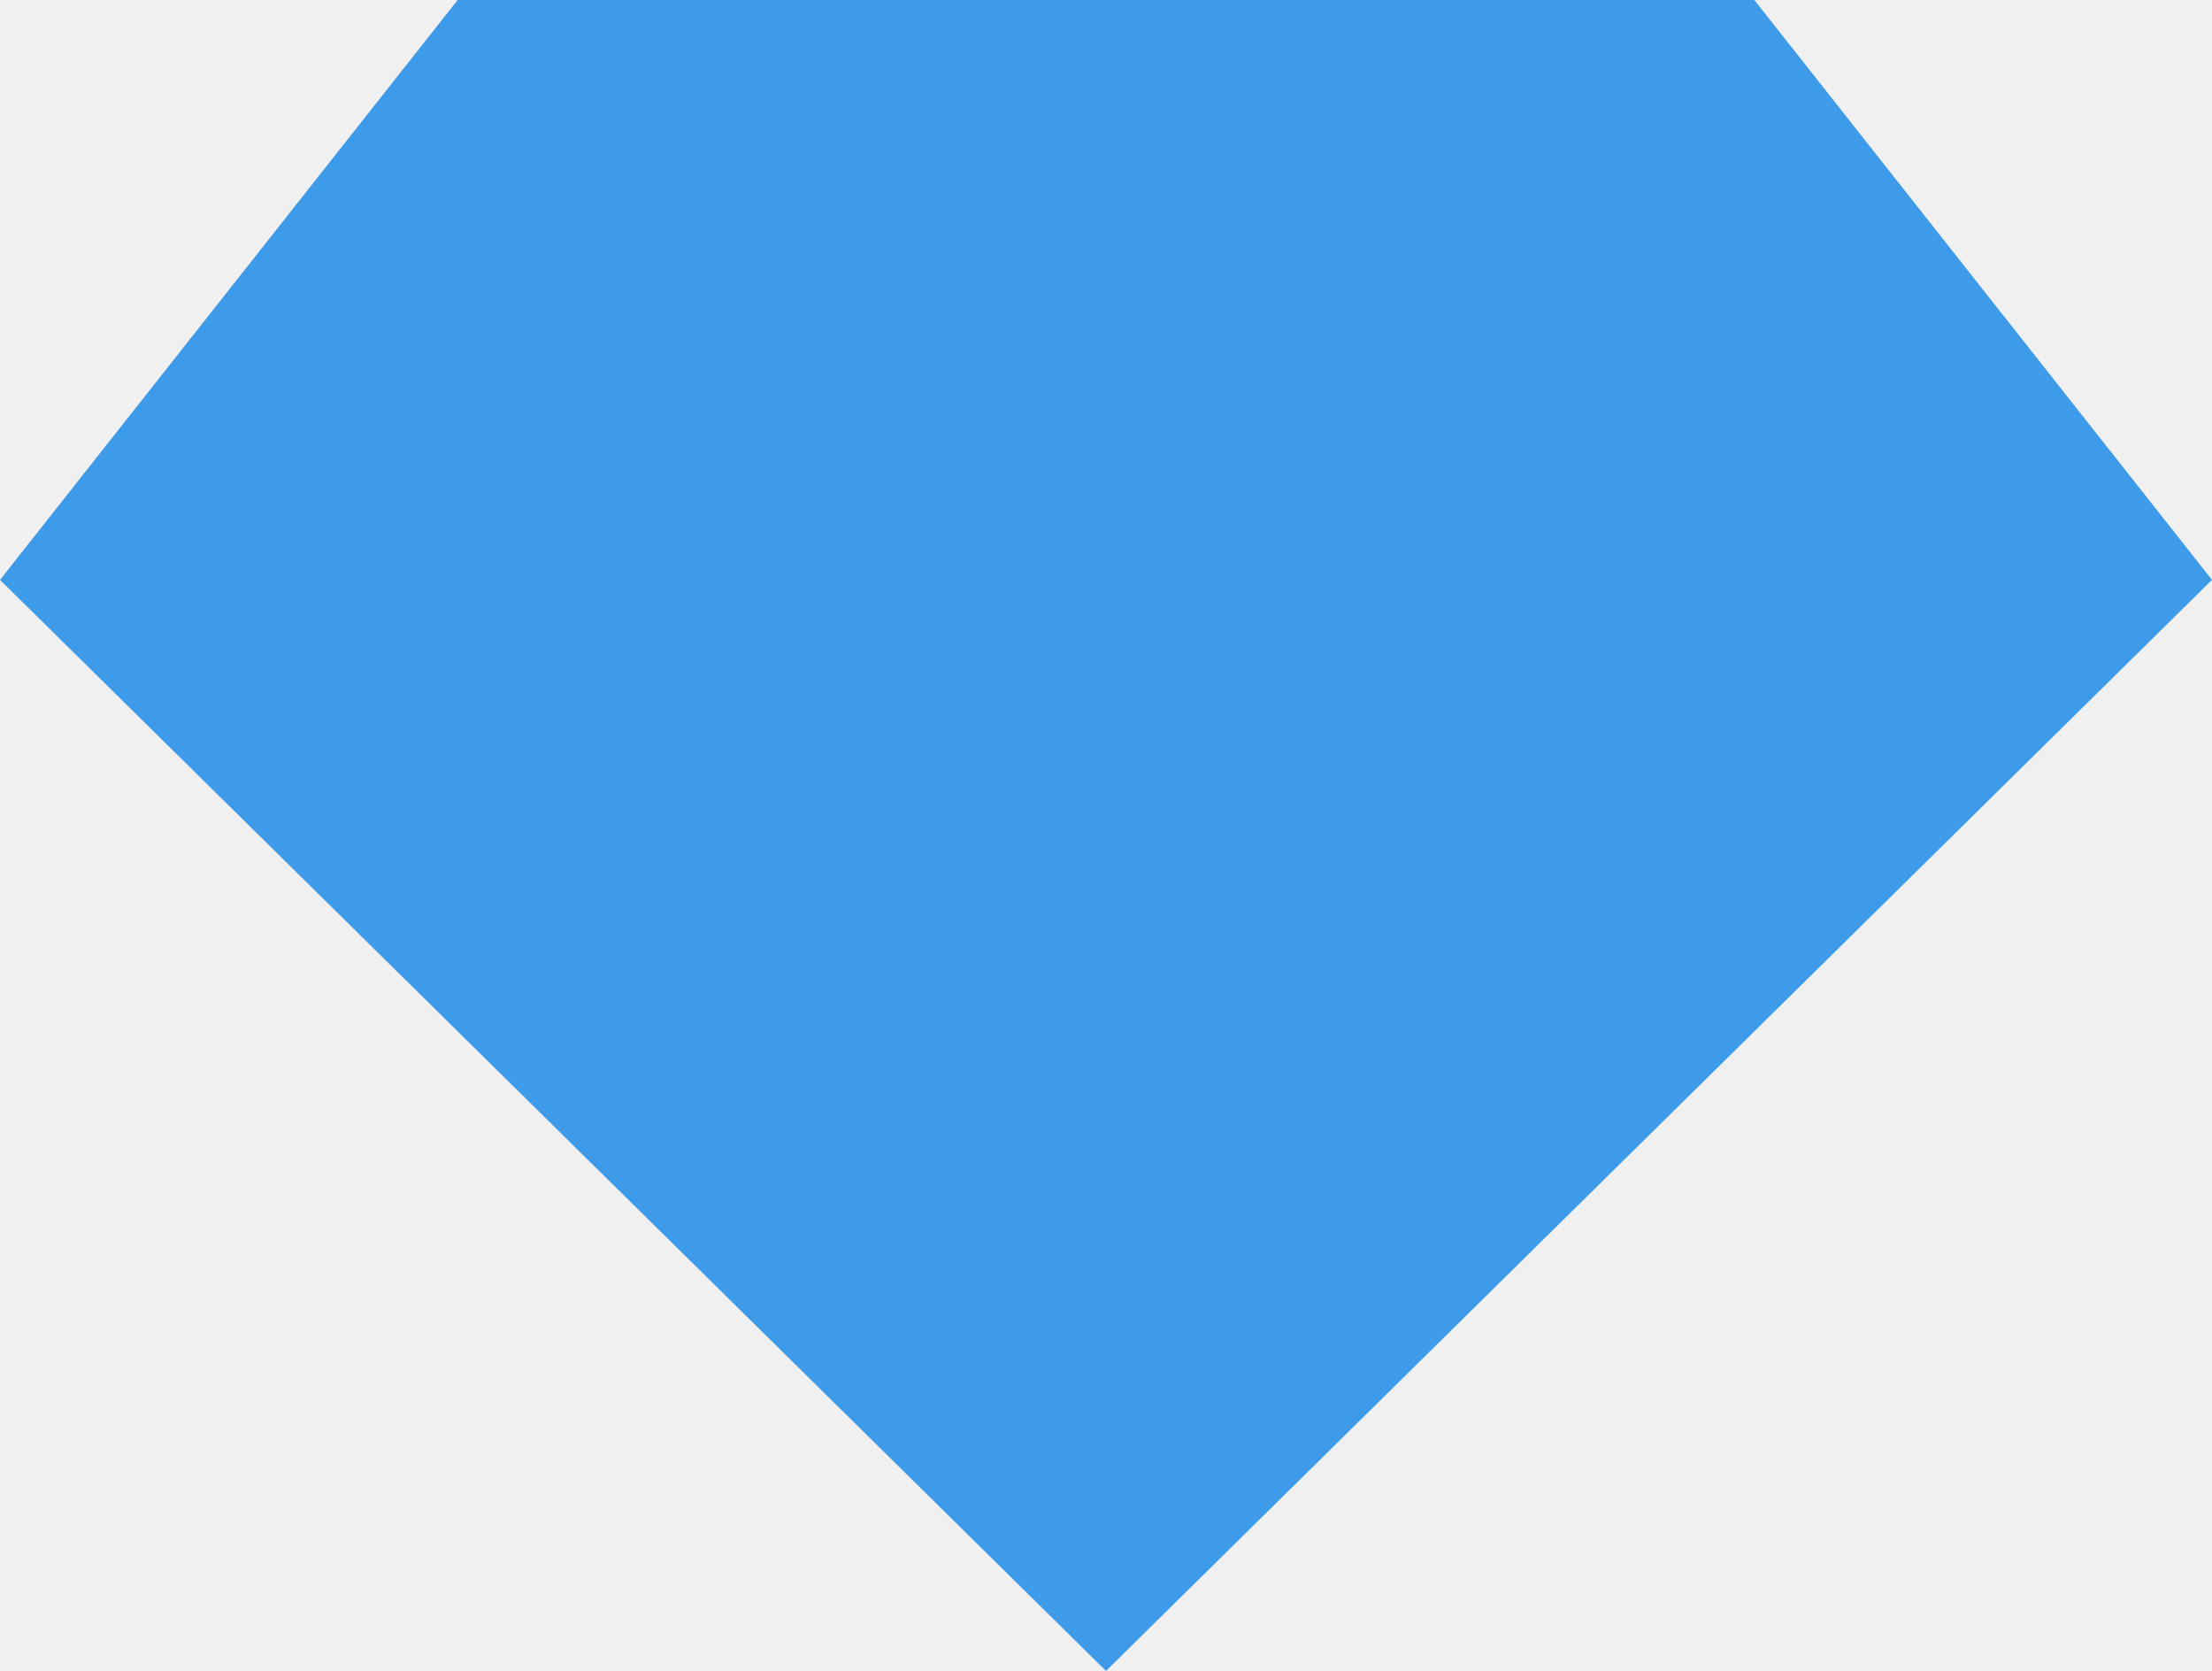
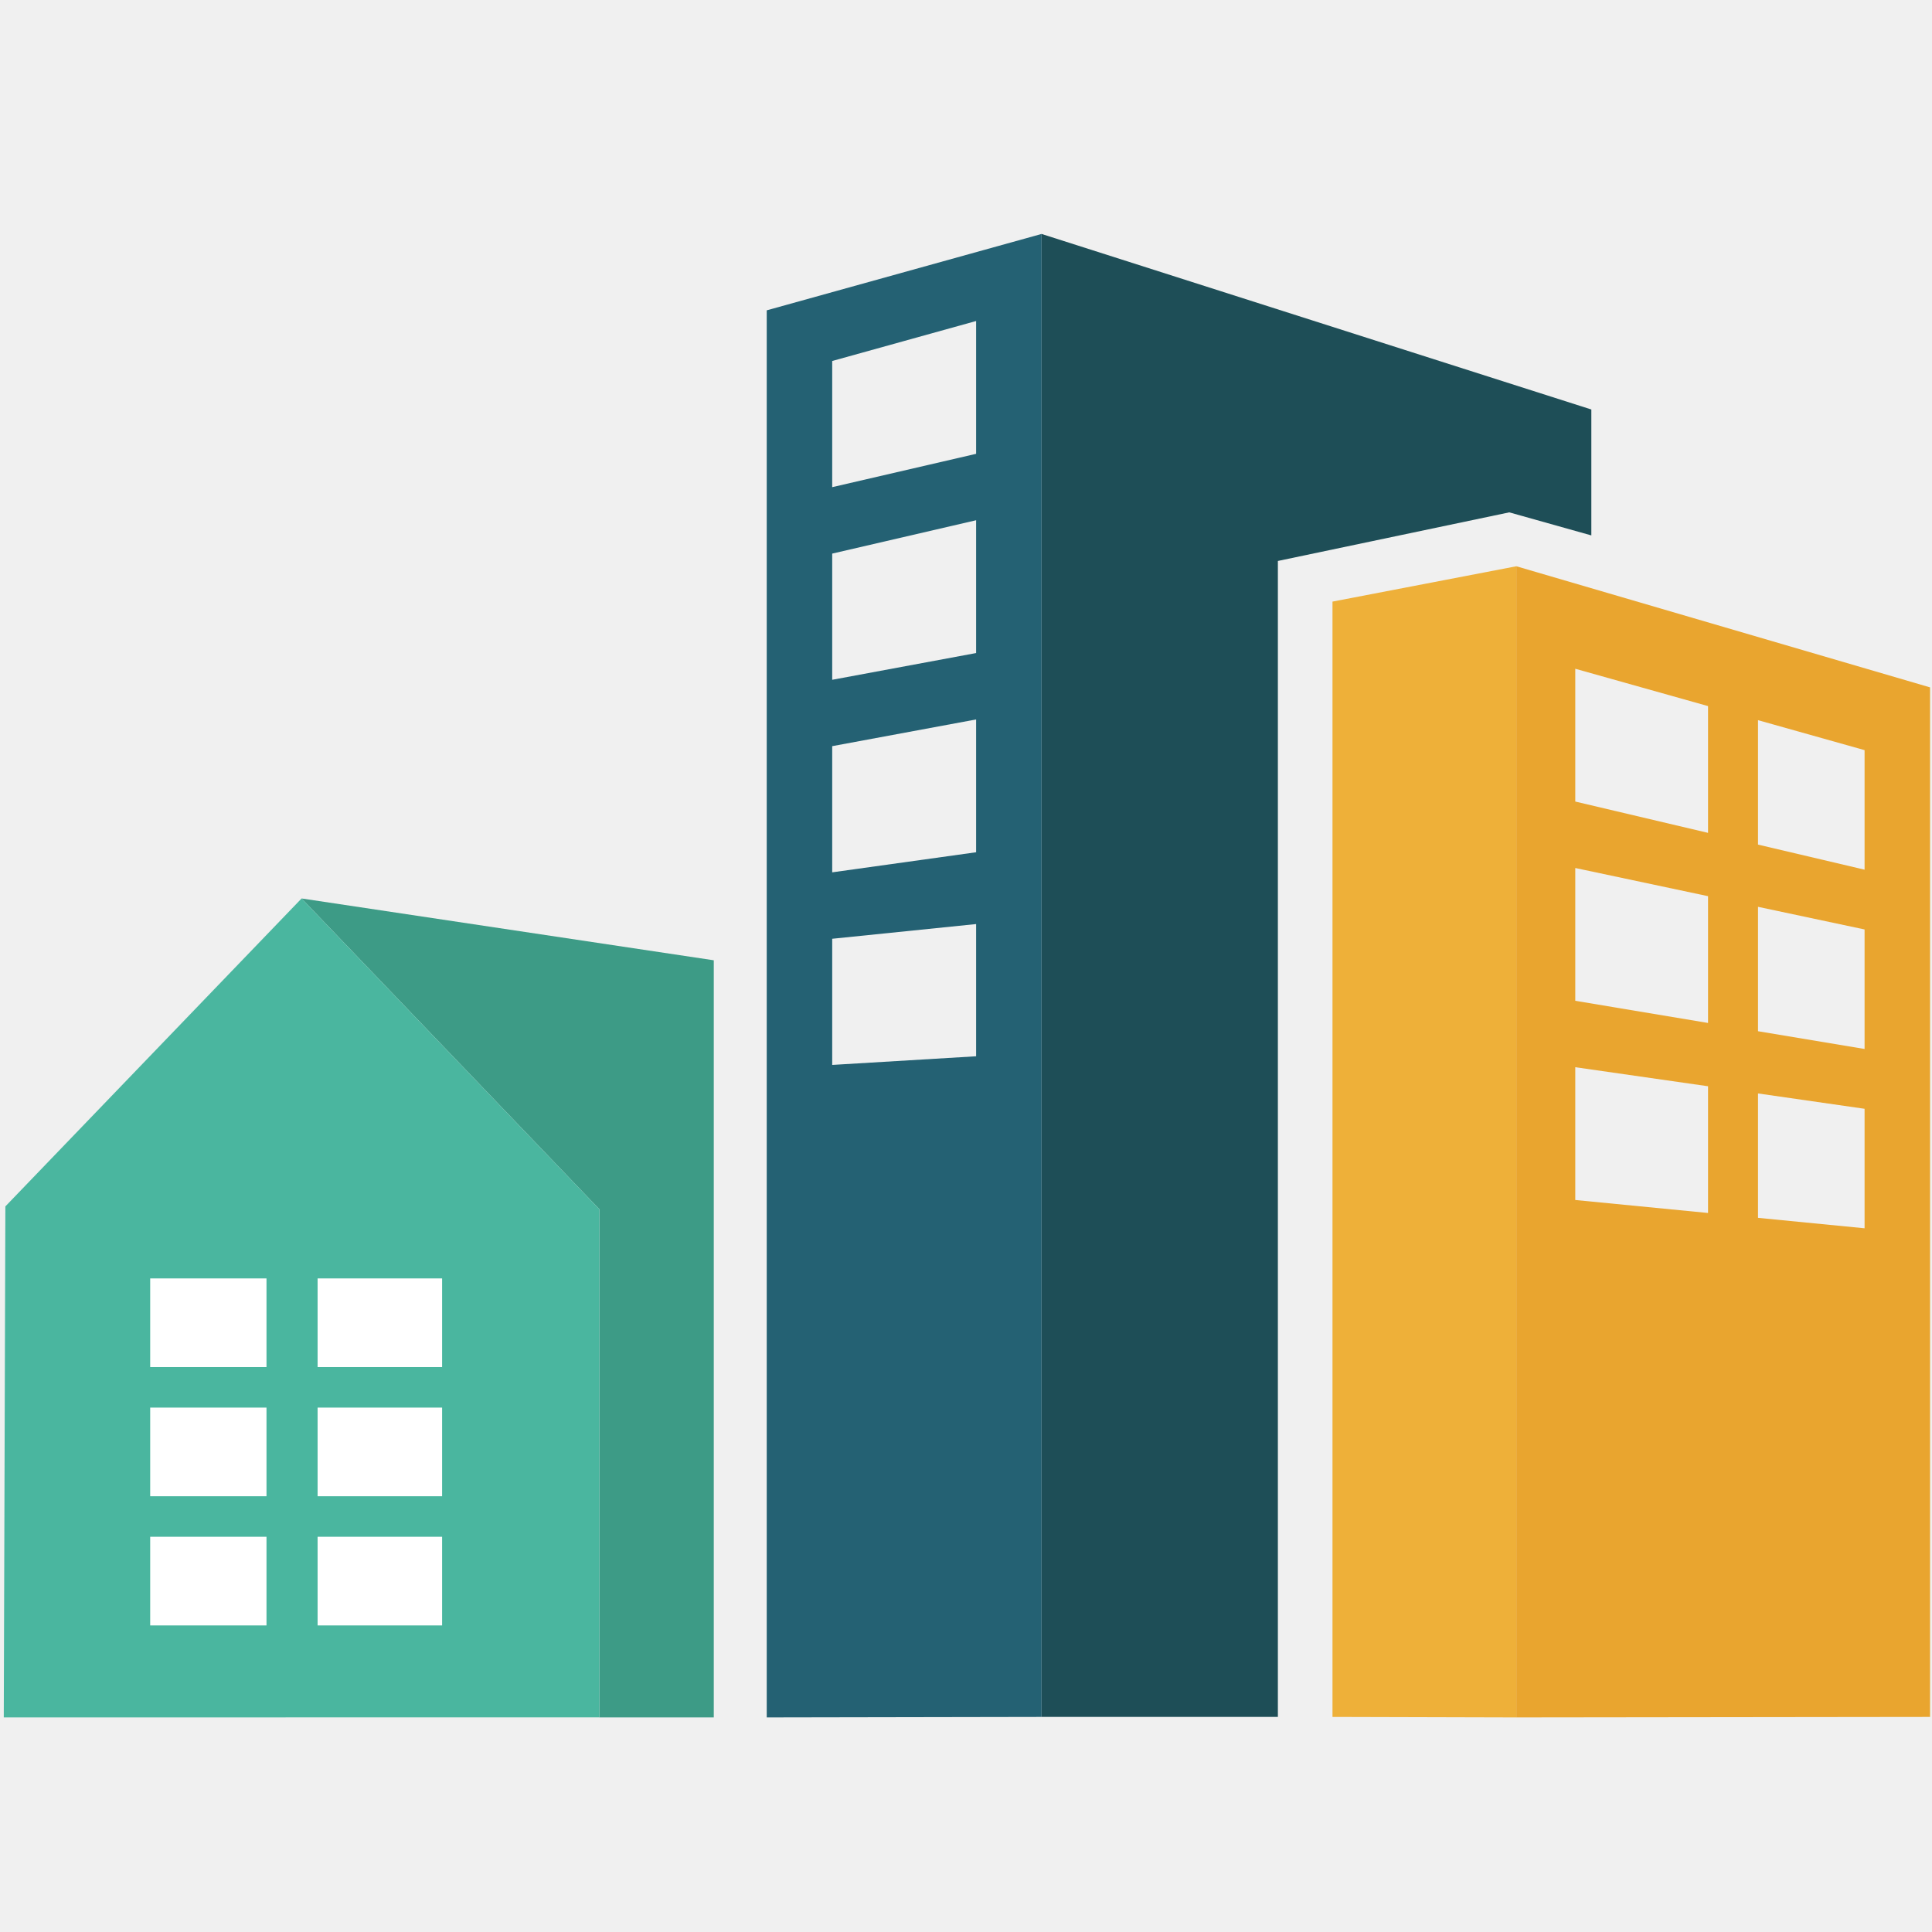
- <svg xmlns="http://www.w3.org/2000/svg" preserveAspectRatio="xMidYMid meet" data-bbox="1 8.1 58 43.8" viewBox="1 8.1 58 43.8" role="presentation" aria-hidden="true">
-   <g>
-     <path fill="#3D9BE9" d="M47 8.1H13L1 23.3l29 28.6 29-28.6L47 8.1z" />
+ <svg xmlns="http://www.w3.org/2000/svg" viewBox="0 0 512 512" version="1.1">
+   <g id="trinity-pm-logo" stroke="none" stroke-width="1" fill="none" fill-rule="evenodd">
+     <g id="logo" transform="translate(1, 1)">
+       <g id="icon" transform="translate(0, 61)" fill-rule="nonzero">
+         <polygon id="Fill-56" fill="#3D9B86" points="78.92 176.101 157.84 258.469 157.84 393.137 188.161 393.137 188.161 258.134 188.161 192.485" />
+         <path d="M493.132,168.472 L464.892,161.828 L464.892,128.851 L493.132,136.793 L493.132,168.472 Z M493.132,215.991 L464.892,211.283 L464.892,178.317 L493.132,184.316 L493.132,215.991 Z M493.132,263.507 L464.892,260.741 L464.892,227.775 L493.132,231.839 L493.132,263.507 Z M451.648,158.716 L416.465,150.419 L416.465,115.228 L451.648,125.122 L451.648,158.716 Z M451.648,209.094 L416.465,203.22 L416.465,168.029 L451.648,175.495 L451.648,209.094 Z M451.648,259.451 L416.465,256.012 L416.465,220.821 L451.648,225.869 L451.648,259.451 Z M510.488,393.002 L510.488,120.163 L400.843,88.064 L400.843,393.135 L510.488,393.002 Z" id="Fill-57" fill="#E9A52F" />
+         <polygon id="Fill-58" fill="#1E4E57" points="337.652 86.661 398.975 73.78 420.721 79.888 420.721 46.519 275.031 0 275.031 393.002 337.652 393.002" />
+         <path d="M257.684,58.267 L219.542,67.104 L219.542,33.667 L257.684,23.068 L257.684,58.267 Z M257.684,111.064 L219.542,118.151 L219.542,84.71 L257.684,75.869 L257.684,111.064 Z M257.684,163.856 L219.542,169.178 L219.542,135.74 L257.684,128.661 L257.684,163.856 Z M257.684,217.923 L219.542,220.216 L219.542,186.783 L257.684,182.885 L257.684,217.923 Z M275.028,393.002 L275.028,0 L202.191,20.242 L202.191,393.135 L275.028,393.002 Z" id="Fill-59" fill="#246173" />
+         <polygon id="Fill-60" fill="#EEB039" points="352.123 393.004 352.123 97.43 400.844 88.065 400.844 393.137" />
+         <polygon id="Fill-61-path" fill="#4AB69F" points="78.921 176.102 0.423 257.708 0 393.138 157.841 393.114 157.841 258.47" />
+         <path d="M38.803,368.755 L69.624,368.755 L69.624,345.26 L38.803,345.26 L38.803,368.755 Z M38.803,334.52 L69.624,334.52 L69.624,311.028 L38.803,311.028 L38.803,334.52 Z M38.803,300.288 L69.624,300.288 L69.624,276.793 L38.803,276.793 L38.803,300.288 Z M83.166,368.755 L116.164,368.755 L116.164,345.26 L83.166,345.26 L83.166,368.755 Z M83.166,334.52 L116.164,334.52 L116.164,311.028 L83.166,311.028 L83.166,334.52 Z M83.166,300.288 L116.164,300.288 L116.164,276.793 L83.166,276.793 L83.166,300.288 Z" id="Fill-61" fill="#FFFFFF" />
+       </g>
+     </g>
  </g>
</svg>
